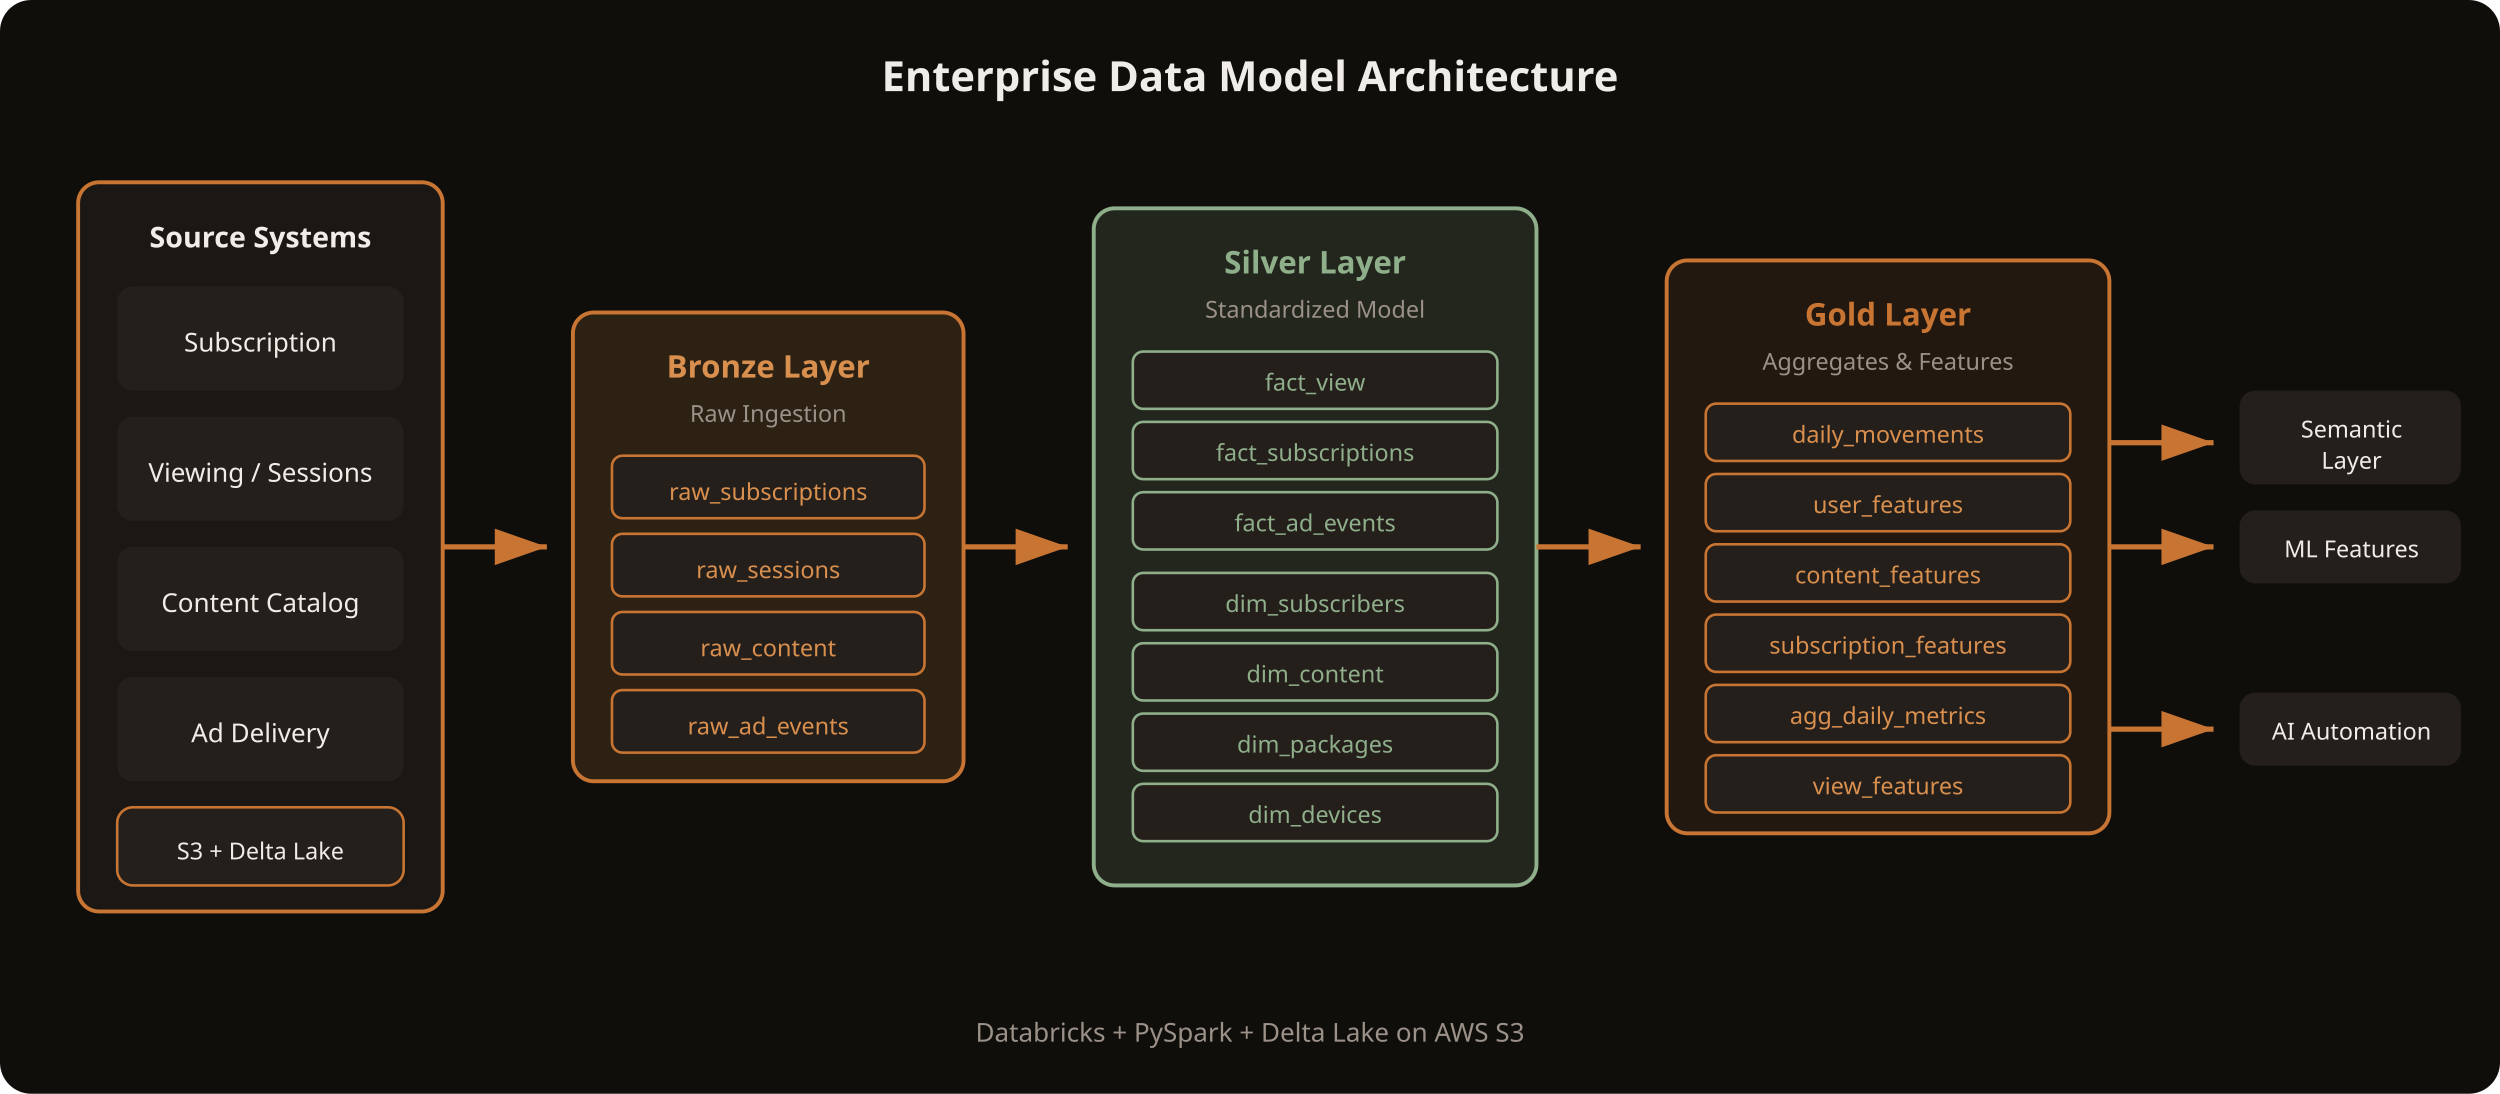
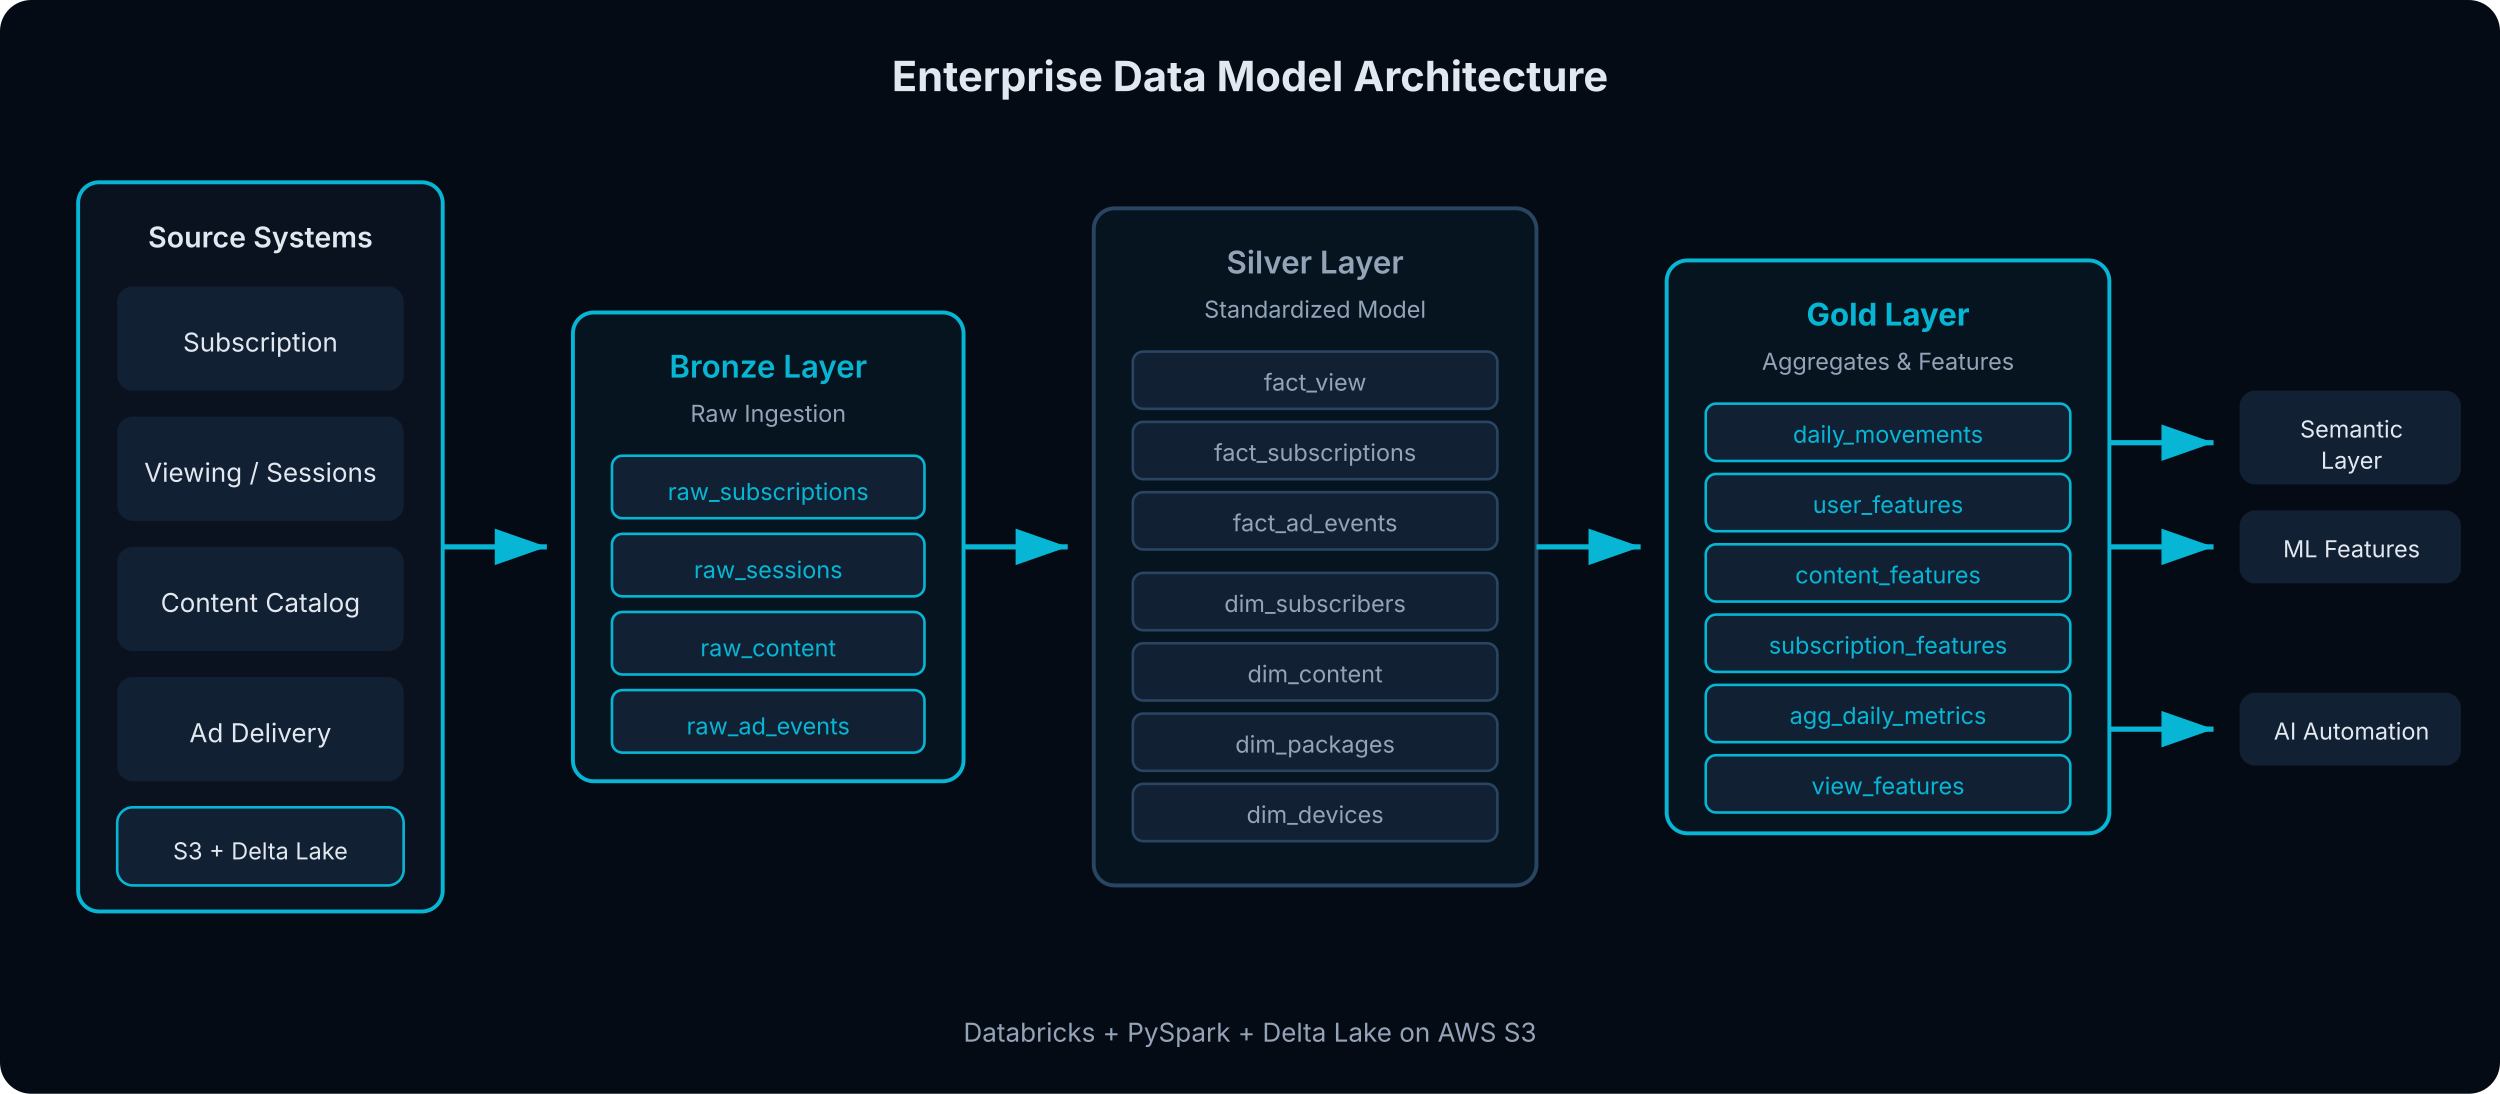
- <svg xmlns="http://www.w3.org/2000/svg" viewBox="0 0 960 420" font-family="Space Grotesk, system-ui, sans-serif">
+ <svg xmlns="http://www.w3.org/2000/svg" viewBox="0 0 960 420" font-family="Inter, system-ui, sans-serif">
  <defs>
    <marker id="arrow-teal" markerWidth="10" markerHeight="7" refX="10" refY="3.5" orient="auto">
-       <polygon points="0 0, 10 3.5, 0 7" fill="#C87533" />
+       <polygon points="0 0, 10 3.5, 0 7" fill="#06B6D4" />
    </marker>
  </defs>
-   <rect width="960" height="420" rx="12" fill="#0F0E0B" />
-   <text x="480" y="35" text-anchor="middle" font-size="16" font-weight="700" fill="#F0EDE8">Enterprise Data Model Architecture</text>
-   <rect x="30" y="70" width="140" height="280" rx="8" fill="#1A1714" stroke="#C87533" stroke-width="1.5" />
-   <text x="100" y="95" text-anchor="middle" font-size="11" font-weight="600" fill="#F0EDE8">Source Systems</text>
-   <rect x="45" y="110" width="110" height="40" rx="6" fill="#241F1B" />
-   <text x="100" y="135" text-anchor="middle" font-size="10" fill="#F0EDE8">Subscription</text>
-   <rect x="45" y="160" width="110" height="40" rx="6" fill="#241F1B" />
-   <text x="100" y="185" text-anchor="middle" font-size="10" fill="#F0EDE8">Viewing / Sessions</text>
-   <rect x="45" y="210" width="110" height="40" rx="6" fill="#241F1B" />
-   <text x="100" y="235" text-anchor="middle" font-size="10" fill="#F0EDE8">Content Catalog</text>
-   <rect x="45" y="260" width="110" height="40" rx="6" fill="#241F1B" />
-   <text x="100" y="285" text-anchor="middle" font-size="10" fill="#F0EDE8">Ad Delivery</text>
-   <rect x="45" y="310" width="110" height="30" rx="6" fill="#241F1B" stroke="#C87533" stroke-width="1" />
-   <text x="100" y="330" text-anchor="middle" font-size="9" fill="#F0EDE8">S3 + Delta Lake</text>
-   <line x1="170" y1="210" x2="210" y2="210" stroke="#C87533" stroke-width="2" marker-end="url(#arrow-teal)" />
-   <rect x="220" y="120" width="150" height="180" rx="8" fill="#D98F4E" fill-opacity="0.15" stroke="#C87533" stroke-width="1.5" />
-   <text x="295" y="145" text-anchor="middle" font-size="12" font-weight="600" fill="#D98F4E">Bronze Layer</text>
-   <text x="295" y="162" text-anchor="middle" font-size="9" fill="#9C9189">Raw Ingestion</text>
-   <rect x="235" y="175" width="120" height="24" rx="4" fill="#241F1B" stroke="#C87533" stroke-width="1" />
-   <text x="295" y="192" text-anchor="middle" font-size="9" fill="#D98F4E">raw_subscriptions</text>
-   <rect x="235" y="205" width="120" height="24" rx="4" fill="#241F1B" stroke="#C87533" stroke-width="1" />
-   <text x="295" y="222" text-anchor="middle" font-size="9" fill="#D98F4E">raw_sessions</text>
-   <rect x="235" y="235" width="120" height="24" rx="4" fill="#241F1B" stroke="#C87533" stroke-width="1" />
-   <text x="295" y="252" text-anchor="middle" font-size="9" fill="#D98F4E">raw_content</text>
-   <rect x="235" y="265" width="120" height="24" rx="4" fill="#241F1B" stroke="#C87533" stroke-width="1" />
-   <text x="295" y="282" text-anchor="middle" font-size="9" fill="#D98F4E">raw_ad_events</text>
-   <line x1="370" y1="210" x2="410" y2="210" stroke="#C87533" stroke-width="2" marker-end="url(#arrow-teal)" />
-   <rect x="420" y="80" width="170" height="260" rx="8" fill="#8FAF8B" fill-opacity="0.15" stroke="#8FAF8B" stroke-width="1.5" />
-   <text x="505" y="105" text-anchor="middle" font-size="12" font-weight="600" fill="#8FAF8B">Silver Layer</text>
-   <text x="505" y="122" text-anchor="middle" font-size="9" fill="#9C9189">Standardized Model</text>
-   <rect x="435" y="135" width="140" height="22" rx="4" fill="#241F1B" stroke="#8FAF8B" stroke-width="1" />
-   <text x="505" y="150" text-anchor="middle" font-size="9" fill="#8FAF8B">fact_view</text>
-   <rect x="435" y="162" width="140" height="22" rx="4" fill="#241F1B" stroke="#8FAF8B" stroke-width="1" />
-   <text x="505" y="177" text-anchor="middle" font-size="9" fill="#8FAF8B">fact_subscriptions</text>
-   <rect x="435" y="189" width="140" height="22" rx="4" fill="#241F1B" stroke="#8FAF8B" stroke-width="1" />
-   <text x="505" y="204" text-anchor="middle" font-size="9" fill="#8FAF8B">fact_ad_events</text>
-   <rect x="435" y="220" width="140" height="22" rx="4" fill="#241F1B" stroke="#8FAF8B" stroke-width="1" />
-   <text x="505" y="235" text-anchor="middle" font-size="9" fill="#8FAF8B">dim_subscribers</text>
-   <rect x="435" y="247" width="140" height="22" rx="4" fill="#241F1B" stroke="#8FAF8B" stroke-width="1" />
-   <text x="505" y="262" text-anchor="middle" font-size="9" fill="#8FAF8B">dim_content</text>
-   <rect x="435" y="274" width="140" height="22" rx="4" fill="#241F1B" stroke="#8FAF8B" stroke-width="1" />
-   <text x="505" y="289" text-anchor="middle" font-size="9" fill="#8FAF8B">dim_packages</text>
-   <rect x="435" y="301" width="140" height="22" rx="4" fill="#241F1B" stroke="#8FAF8B" stroke-width="1" />
-   <text x="505" y="316" text-anchor="middle" font-size="9" fill="#8FAF8B">dim_devices</text>
-   <line x1="590" y1="210" x2="630" y2="210" stroke="#C87533" stroke-width="2" marker-end="url(#arrow-teal)" />
-   <rect x="640" y="100" width="170" height="220" rx="8" fill="#C87533" fill-opacity="0.1" stroke="#C87533" stroke-width="1.5" />
-   <text x="725" y="125" text-anchor="middle" font-size="12" font-weight="700" fill="#C87533">Gold Layer</text>
-   <text x="725" y="142" text-anchor="middle" font-size="9" fill="#9C9189">Aggregates &amp; Features</text>
-   <rect x="655" y="155" width="140" height="22" rx="4" fill="#241F1B" stroke="#C87533" stroke-width="1" />
-   <text x="725" y="170" text-anchor="middle" font-size="9" fill="#D98F4E">daily_movements</text>
-   <rect x="655" y="182" width="140" height="22" rx="4" fill="#241F1B" stroke="#C87533" stroke-width="1" />
-   <text x="725" y="197" text-anchor="middle" font-size="9" fill="#D98F4E">user_features</text>
-   <rect x="655" y="209" width="140" height="22" rx="4" fill="#241F1B" stroke="#C87533" stroke-width="1" />
-   <text x="725" y="224" text-anchor="middle" font-size="9" fill="#D98F4E">content_features</text>
-   <rect x="655" y="236" width="140" height="22" rx="4" fill="#241F1B" stroke="#C87533" stroke-width="1" />
-   <text x="725" y="251" text-anchor="middle" font-size="9" fill="#D98F4E">subscription_features</text>
-   <rect x="655" y="263" width="140" height="22" rx="4" fill="#241F1B" stroke="#C87533" stroke-width="1" />
-   <text x="725" y="278" text-anchor="middle" font-size="9" fill="#D98F4E">agg_daily_metrics</text>
-   <rect x="655" y="290" width="140" height="22" rx="4" fill="#241F1B" stroke="#C87533" stroke-width="1" />
-   <text x="725" y="305" text-anchor="middle" font-size="9" fill="#D98F4E">view_features</text>
-   <line x1="810" y1="170" x2="850" y2="170" stroke="#C87533" stroke-width="2" marker-end="url(#arrow-teal)" />
-   <line x1="810" y1="210" x2="850" y2="210" stroke="#C87533" stroke-width="2" marker-end="url(#arrow-teal)" />
-   <line x1="810" y1="280" x2="850" y2="280" stroke="#C87533" stroke-width="2" marker-end="url(#arrow-teal)" />
-   <rect x="860" y="150" width="85" height="36" rx="6" fill="#241F1B" />
-   <text x="903" y="168" text-anchor="middle" font-size="9" fill="#F0EDE8">Semantic</text>
-   <text x="903" y="180" text-anchor="middle" font-size="9" fill="#F0EDE8">Layer</text>
-   <rect x="860" y="196" width="85" height="28" rx="6" fill="#241F1B" />
-   <text x="903" y="214" text-anchor="middle" font-size="9" fill="#F0EDE8">ML Features</text>
-   <rect x="860" y="266" width="85" height="28" rx="6" fill="#241F1B" />
-   <text x="903" y="284" text-anchor="middle" font-size="9" fill="#F0EDE8">AI Automation</text>
-   <text x="480" y="400" text-anchor="middle" font-size="10" fill="#9C9189">Databricks + PySpark + Delta Lake on AWS S3</text>
+   <rect width="960" height="420" rx="12" fill="#050B14" />
+   <text x="480" y="35" text-anchor="middle" font-size="16" font-weight="700" fill="#E2E8F0">Enterprise Data Model Architecture</text>
+   <rect x="30" y="70" width="140" height="280" rx="8" stroke-width="1.5" fill="#0A1220" stroke="#06B6D4" />
+   <text x="100" y="95" text-anchor="middle" font-size="11" font-weight="600" fill="#E2E8F0">Source Systems</text>
+   <rect x="45" y="110" width="110" height="40" rx="6" fill="#122033" />
+   <text x="100" y="135" text-anchor="middle" font-size="10" fill="#E2E8F0">Subscription</text>
+   <rect x="45" y="160" width="110" height="40" rx="6" fill="#122033" />
+   <text x="100" y="185" text-anchor="middle" font-size="10" fill="#E2E8F0">Viewing / Sessions</text>
+   <rect x="45" y="210" width="110" height="40" rx="6" fill="#122033" />
+   <text x="100" y="235" text-anchor="middle" font-size="10" fill="#E2E8F0">Content Catalog</text>
+   <rect x="45" y="260" width="110" height="40" rx="6" fill="#122033" />
+   <text x="100" y="285" text-anchor="middle" font-size="10" fill="#E2E8F0">Ad Delivery</text>
+   <rect x="45" y="310" width="110" height="30" rx="6" stroke-width="1" fill="#122033" stroke="#06B6D4" />
+   <text x="100" y="330" text-anchor="middle" font-size="9" fill="#E2E8F0">S3 + Delta Lake</text>
+   <line x1="170" y1="210" x2="210" y2="210" stroke-width="2" marker-end="url(#arrow-teal)" stroke="#06B6D4" />
+   <rect x="220" y="120" width="150" height="180" rx="8" fill="rgba(6,182,212,0.06)" stroke="#06B6D4" stroke-width="1.5" />
+   <text x="295" y="145" text-anchor="middle" font-size="12" font-weight="600" fill="#06B6D4">Bronze Layer</text>
+   <text x="295" y="162" text-anchor="middle" font-size="9" fill="#94A3B8">Raw Ingestion</text>
+   <rect x="235" y="175" width="120" height="24" rx="4" stroke-width="1" fill="#122033" stroke="#06B6D4" />
+   <text x="295" y="192" text-anchor="middle" font-size="9" fill="#06B6D4">raw_subscriptions</text>
+   <rect x="235" y="205" width="120" height="24" rx="4" stroke-width="1" fill="#122033" stroke="#06B6D4" />
+   <text x="295" y="222" text-anchor="middle" font-size="9" fill="#06B6D4">raw_sessions</text>
+   <rect x="235" y="235" width="120" height="24" rx="4" stroke-width="1" fill="#122033" stroke="#06B6D4" />
+   <text x="295" y="252" text-anchor="middle" font-size="9" fill="#06B6D4">raw_content</text>
+   <rect x="235" y="265" width="120" height="24" rx="4" stroke-width="1" fill="#122033" stroke="#06B6D4" />
+   <text x="295" y="282" text-anchor="middle" font-size="9" fill="#06B6D4">raw_ad_events</text>
+   <line x1="370" y1="210" x2="410" y2="210" stroke-width="2" marker-end="url(#arrow-teal)" stroke="#06B6D4" />
+   <rect x="420" y="80" width="170" height="260" rx="8" fill="rgba(6,182,212,0.06)" stroke="#2A4561" stroke-width="1.5" />
+   <text x="505" y="105" text-anchor="middle" font-size="12" font-weight="600" fill="#94A3B8">Silver Layer</text>
+   <text x="505" y="122" text-anchor="middle" font-size="9" fill="#94A3B8">Standardized Model</text>
+   <rect x="435" y="135" width="140" height="22" rx="4" stroke-width="1" fill="#122033" stroke="#2A4561" />
+   <text x="505" y="150" text-anchor="middle" font-size="9" fill="#94A3B8">fact_view</text>
+   <rect x="435" y="162" width="140" height="22" rx="4" stroke-width="1" fill="#122033" stroke="#2A4561" />
+   <text x="505" y="177" text-anchor="middle" font-size="9" fill="#94A3B8">fact_subscriptions</text>
+   <rect x="435" y="189" width="140" height="22" rx="4" stroke-width="1" fill="#122033" stroke="#2A4561" />
+   <text x="505" y="204" text-anchor="middle" font-size="9" fill="#94A3B8">fact_ad_events</text>
+   <rect x="435" y="220" width="140" height="22" rx="4" stroke-width="1" fill="#122033" stroke="#2A4561" />
+   <text x="505" y="235" text-anchor="middle" font-size="9" fill="#94A3B8">dim_subscribers</text>
+   <rect x="435" y="247" width="140" height="22" rx="4" stroke-width="1" fill="#122033" stroke="#2A4561" />
+   <text x="505" y="262" text-anchor="middle" font-size="9" fill="#94A3B8">dim_content</text>
+   <rect x="435" y="274" width="140" height="22" rx="4" stroke-width="1" fill="#122033" stroke="#2A4561" />
+   <text x="505" y="289" text-anchor="middle" font-size="9" fill="#94A3B8">dim_packages</text>
+   <rect x="435" y="301" width="140" height="22" rx="4" stroke-width="1" fill="#122033" stroke="#2A4561" />
+   <text x="505" y="316" text-anchor="middle" font-size="9" fill="#94A3B8">dim_devices</text>
+   <line x1="590" y1="210" x2="630" y2="210" stroke-width="2" marker-end="url(#arrow-teal)" stroke="#06B6D4" />
+   <rect x="640" y="100" width="170" height="220" rx="8" fill="rgba(6,182,212,0.06)" stroke="#06B6D4" stroke-width="1.5" />
+   <text x="725" y="125" text-anchor="middle" font-size="12" font-weight="700" fill="#06B6D4">Gold Layer</text>
+   <text x="725" y="142" text-anchor="middle" font-size="9" fill="#94A3B8">Aggregates &amp; Features</text>
+   <rect x="655" y="155" width="140" height="22" rx="4" stroke-width="1" fill="#122033" stroke="#06B6D4" />
+   <text x="725" y="170" text-anchor="middle" font-size="9" fill="#06B6D4">daily_movements</text>
+   <rect x="655" y="182" width="140" height="22" rx="4" stroke-width="1" fill="#122033" stroke="#06B6D4" />
+   <text x="725" y="197" text-anchor="middle" font-size="9" fill="#06B6D4">user_features</text>
+   <rect x="655" y="209" width="140" height="22" rx="4" stroke-width="1" fill="#122033" stroke="#06B6D4" />
+   <text x="725" y="224" text-anchor="middle" font-size="9" fill="#06B6D4">content_features</text>
+   <rect x="655" y="236" width="140" height="22" rx="4" stroke-width="1" fill="#122033" stroke="#06B6D4" />
+   <text x="725" y="251" text-anchor="middle" font-size="9" fill="#06B6D4">subscription_features</text>
+   <rect x="655" y="263" width="140" height="22" rx="4" stroke-width="1" fill="#122033" stroke="#06B6D4" />
+   <text x="725" y="278" text-anchor="middle" font-size="9" fill="#06B6D4">agg_daily_metrics</text>
+   <rect x="655" y="290" width="140" height="22" rx="4" stroke-width="1" fill="#122033" stroke="#06B6D4" />
+   <text x="725" y="305" text-anchor="middle" font-size="9" fill="#06B6D4">view_features</text>
+   <line x1="810" y1="170" x2="850" y2="170" stroke-width="2" marker-end="url(#arrow-teal)" stroke="#06B6D4" />
+   <line x1="810" y1="210" x2="850" y2="210" stroke-width="2" marker-end="url(#arrow-teal)" stroke="#06B6D4" />
+   <line x1="810" y1="280" x2="850" y2="280" stroke-width="2" marker-end="url(#arrow-teal)" stroke="#06B6D4" />
+   <rect x="860" y="150" width="85" height="36" rx="6" fill="#122033" />
+   <text x="903" y="168" text-anchor="middle" font-size="9" fill="#E2E8F0">Semantic</text>
+   <text x="903" y="180" text-anchor="middle" font-size="9" fill="#E2E8F0">Layer</text>
+   <rect x="860" y="196" width="85" height="28" rx="6" fill="#122033" />
+   <text x="903" y="214" text-anchor="middle" font-size="9" fill="#E2E8F0">ML Features</text>
+   <rect x="860" y="266" width="85" height="28" rx="6" fill="#122033" />
+   <text x="903" y="284" text-anchor="middle" font-size="9" fill="#E2E8F0">AI Automation</text>
+   <text x="480" y="400" text-anchor="middle" font-size="10" fill="#94A3B8">Databricks + PySpark + Delta Lake on AWS S3</text>
</svg>
